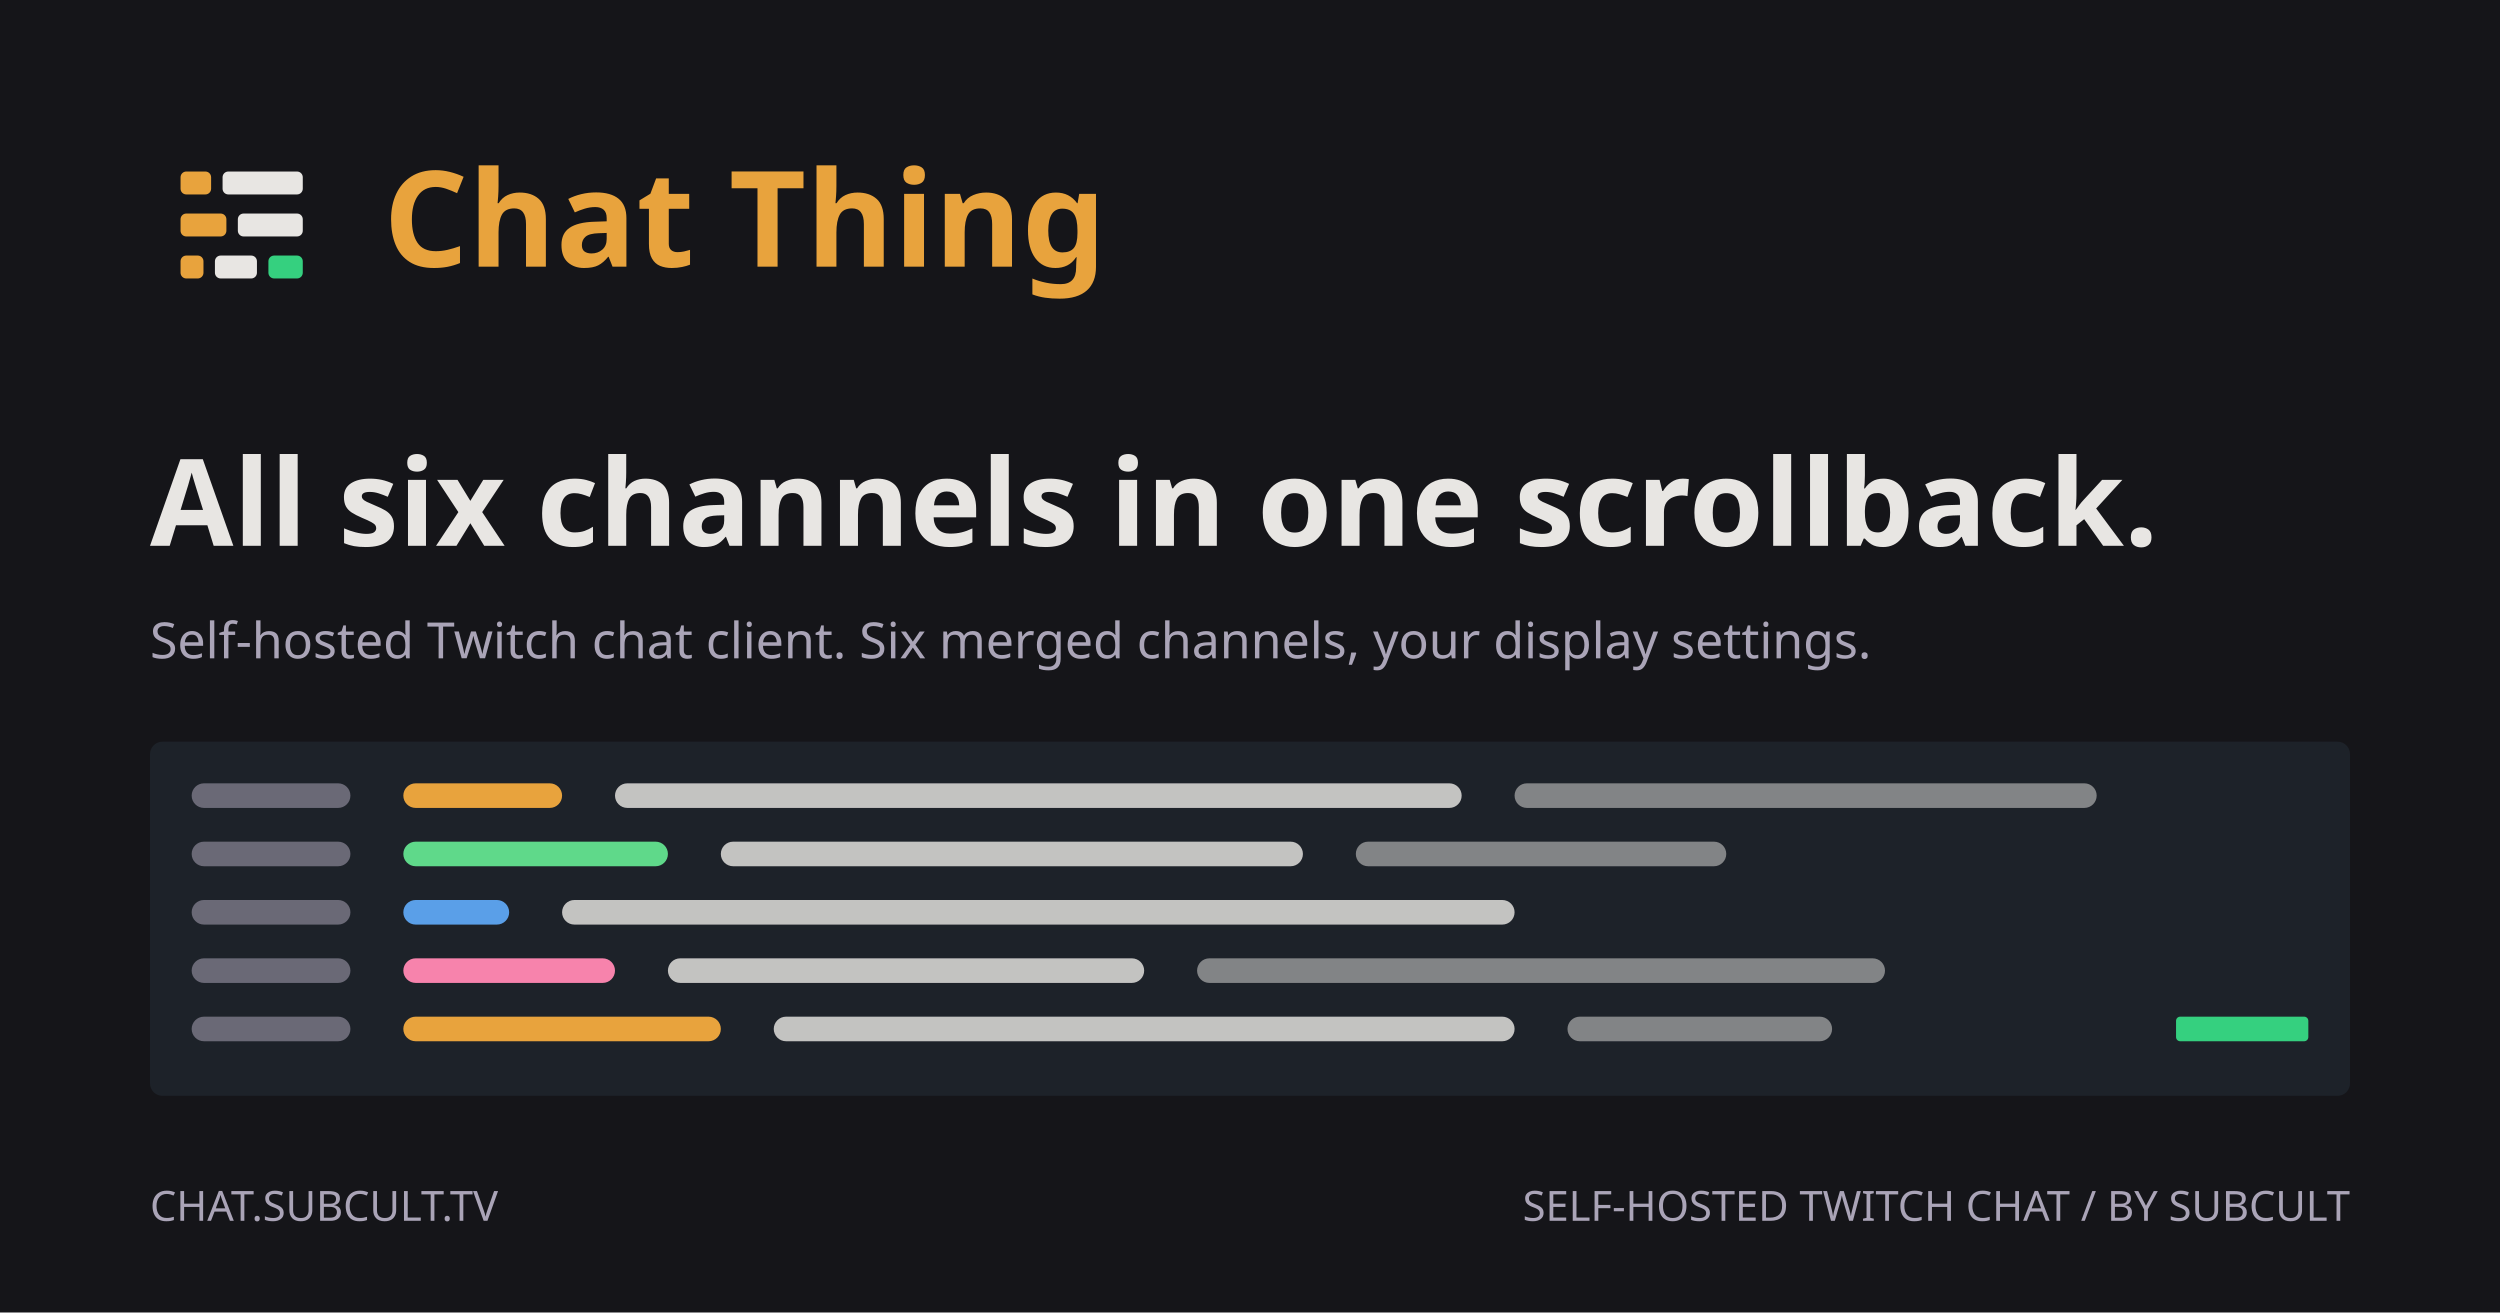
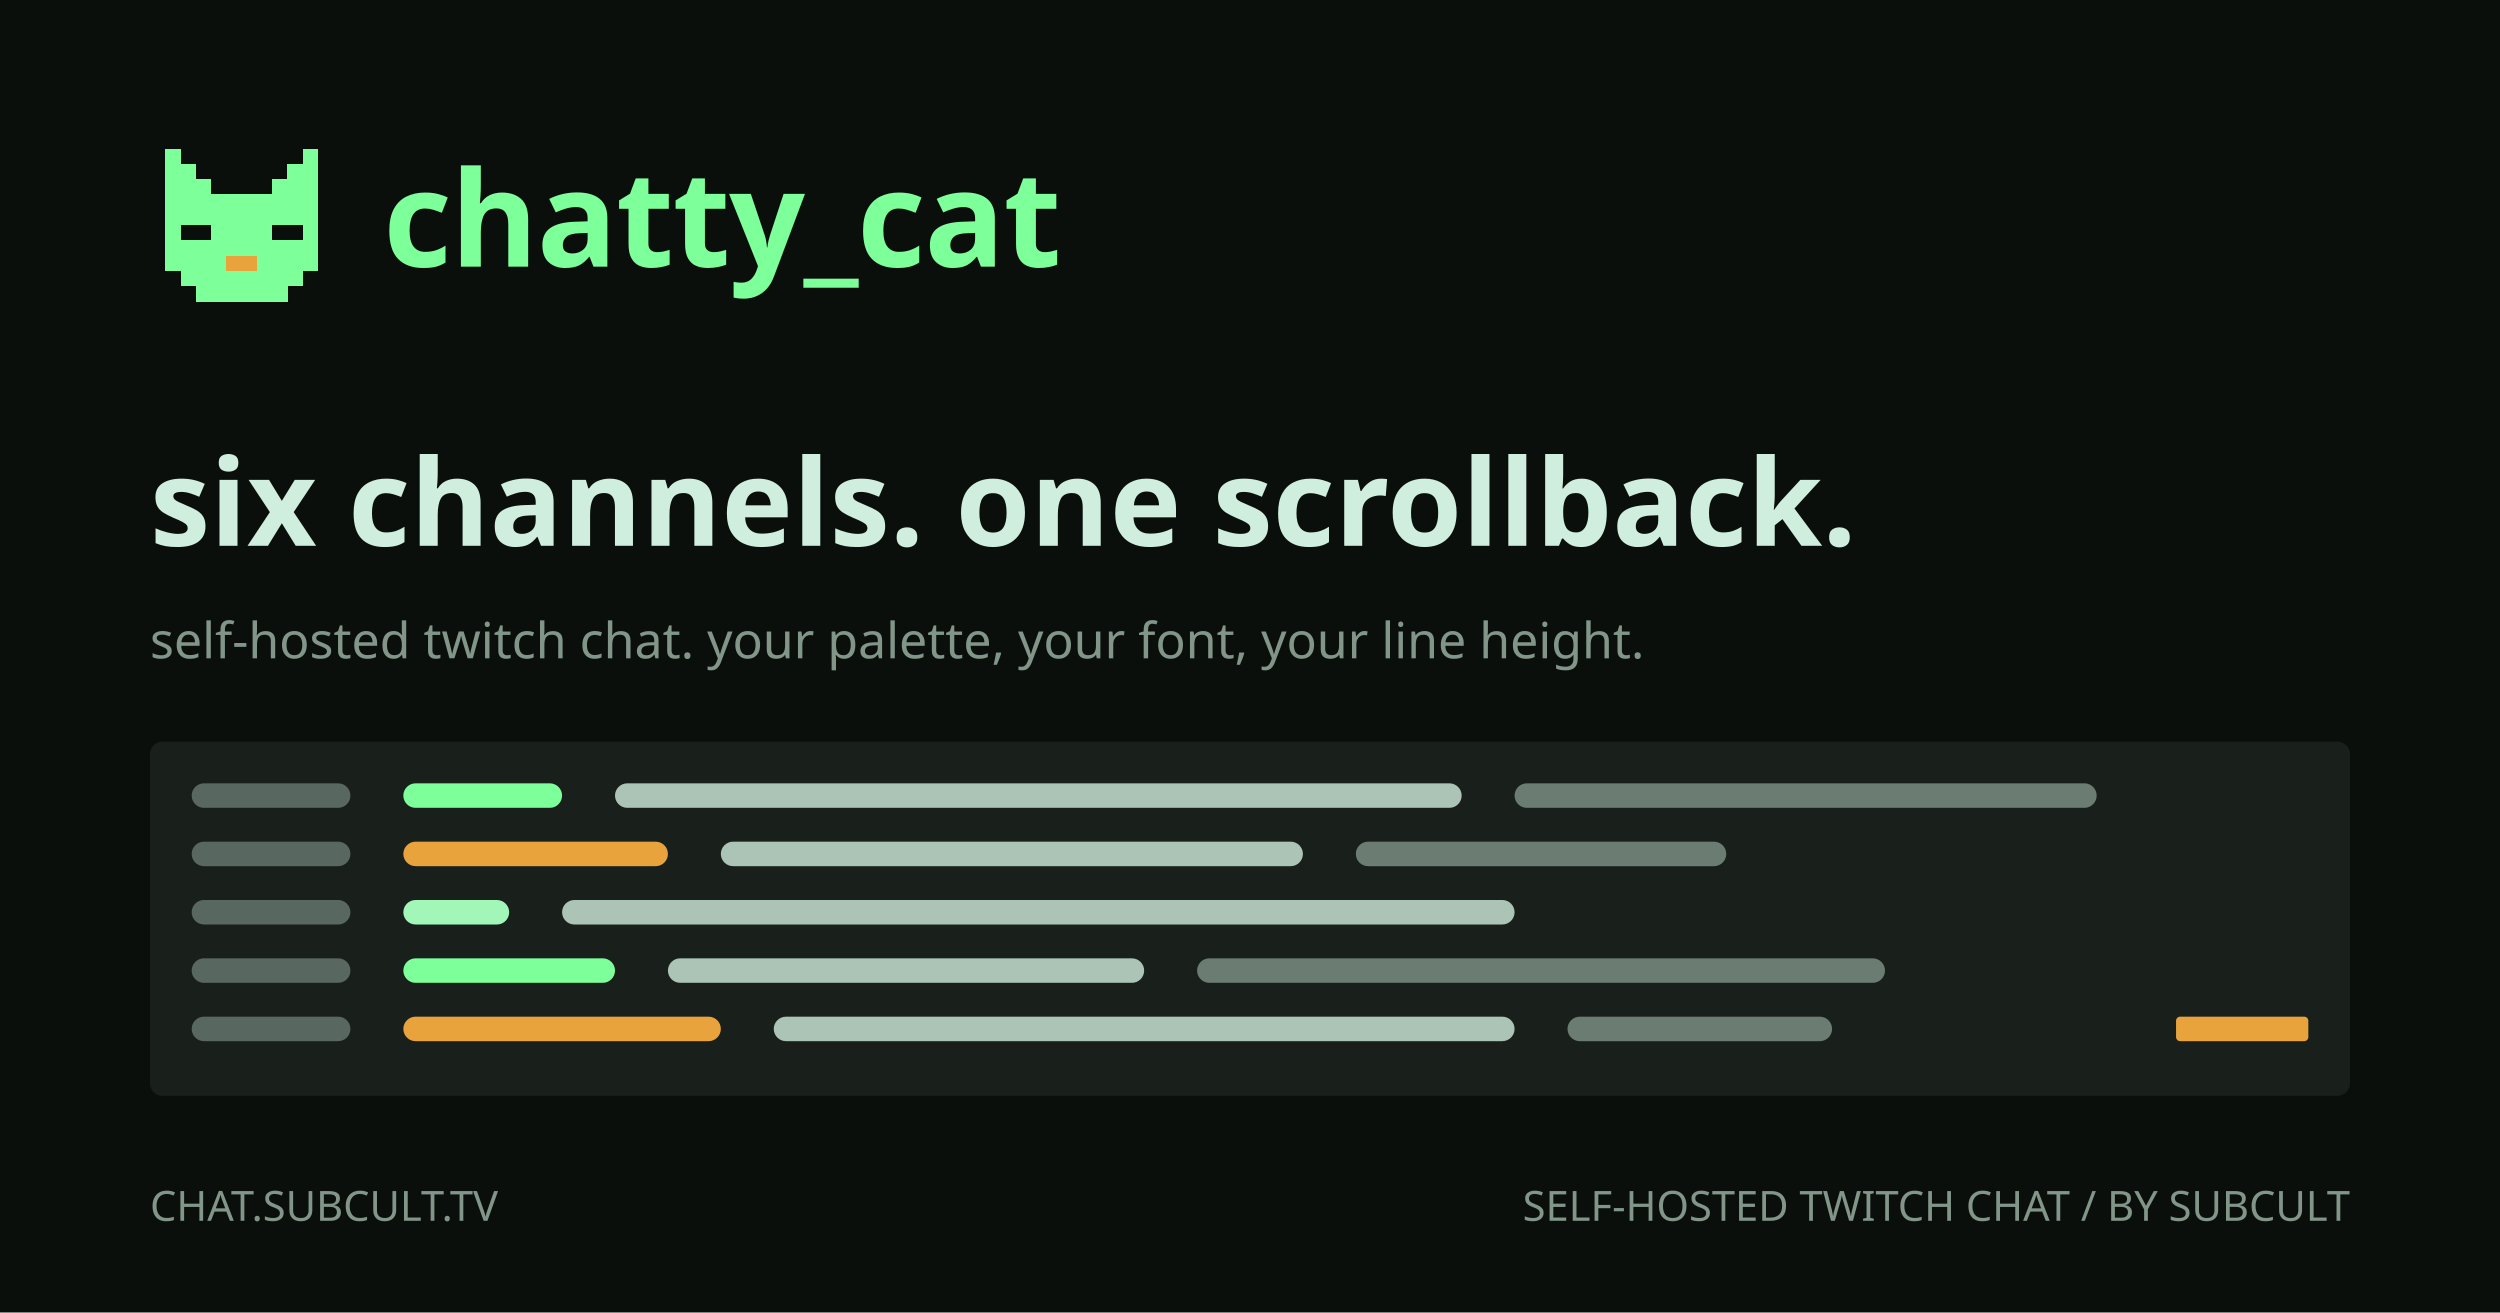
- <svg xmlns="http://www.w3.org/2000/svg" width="1200" height="630" viewBox="0 0 1200 630" role="img" aria-label="Chat Thing link preview">
-   <rect width="1200" height="630" fill="#151519" />
-   <g transform="translate(72 64) scale(3.666667)">
-     <rect width="24" height="24" rx="5" fill="#151519" />
-     <rect x="4" y="5.0" width="4.0" height="3" rx=".75" fill="#e8a33d" />
-     <rect x="9.5" y="5.0" width="10.5" height="3" rx=".75" fill="#e8e6e3" />
-     <rect x="4" y="10.5" width="6.0" height="3" rx=".75" fill="#e8a33d" />
-     <rect x="11.5" y="10.5" width="8.5" height="3" rx=".75" fill="#e8e6e3" />
-     <rect x="4" y="16.0" width="3.0" height="3" rx=".75" fill="#e8a33d" />
-     <rect x="8.5" y="16.0" width="5.5" height="3" rx=".75" fill="#e8e6e3" />
-     <rect x="15.5" y="16" width="4.5" height="3" rx=".75" fill="#35d07f" />
+ <svg xmlns="http://www.w3.org/2000/svg" width="1200" height="630" viewBox="0 0 1200 630" role="img" aria-label="Chatty Cat link preview">
+   <rect x="0" y="0" width="1200" height="630" rx="0" fill="#0b0f0c" />
+   <g transform="translate(72 64) scale(3.666667)" shape-rendering="crispEdges">
+     <path fill="#7dff9a" d="M2 2h2.02v2.02h-2.02zM20 2h2.02v2.02h-2.02zM2 4h2.02v2.02h-2.02zM4 4h2.02v2.02h-2.02zM18 4h2.02v2.02h-2.02zM20 4h2.02v2.02h-2.02zM2 6h2.02v2.02h-2.02zM4 6h2.02v2.02h-2.02zM6 6h2.02v2.02h-2.02zM16 6h2.02v2.02h-2.02zM18 6h2.02v2.02h-2.02zM20 6h2.02v2.02h-2.02zM2 8h2.02v2.02h-2.02zM4 8h2.02v2.02h-2.02zM6 8h2.02v2.02h-2.02zM8 8h2.02v2.02h-2.02zM10 8h2.02v2.02h-2.02zM12 8h2.02v2.02h-2.02zM14 8h2.02v2.02h-2.02zM16 8h2.02v2.02h-2.02zM18 8h2.02v2.02h-2.02zM20 8h2.02v2.02h-2.02zM2 10h2.02v2.02h-2.02zM4 10h2.02v2.02h-2.02zM6 10h2.02v2.02h-2.02zM8 10h2.02v2.02h-2.02zM10 10h2.02v2.02h-2.02zM12 10h2.02v2.02h-2.02zM14 10h2.02v2.02h-2.02zM16 10h2.02v2.02h-2.02zM18 10h2.02v2.02h-2.02zM20 10h2.02v2.02h-2.02zM2 12h2.02v2.02h-2.02zM8 12h2.02v2.02h-2.02zM10 12h2.02v2.02h-2.02zM12 12h2.02v2.02h-2.02zM14 12h2.02v2.02h-2.02zM20 12h2.02v2.02h-2.02zM2 14h2.02v2.02h-2.02zM4 14h2.02v2.02h-2.02zM6 14h2.02v2.02h-2.02zM8 14h2.02v2.02h-2.02zM10 14h2.02v2.02h-2.02zM12 14h2.02v2.02h-2.02zM14 14h2.02v2.02h-2.02zM16 14h2.02v2.02h-2.02zM18 14h2.02v2.02h-2.02zM20 14h2.02v2.02h-2.02zM2 16h2.02v2.02h-2.02zM4 16h2.02v2.02h-2.02zM6 16h2.02v2.02h-2.02zM8 16h2.02v2.02h-2.02zM14 16h2.02v2.02h-2.02zM16 16h2.02v2.02h-2.02zM18 16h2.02v2.02h-2.02zM20 16h2.02v2.02h-2.02zM4 18h2.02v2.02h-2.02zM6 18h2.02v2.02h-2.02zM8 18h2.02v2.02h-2.02zM10 18h2.02v2.02h-2.02zM12 18h2.02v2.02h-2.02zM14 18h2.02v2.02h-2.02zM16 18h2.02v2.02h-2.02zM18 18h2.02v2.02h-2.02zM6 20h2.02v2.02h-2.02zM8 20h2.02v2.02h-2.02zM10 20h2.02v2.02h-2.02zM12 20h2.02v2.02h-2.02zM14 20h2.02v2.02h-2.02zM16 20h2.02v2.02h-2.02z" />
+     <path fill="#e8a33d" d="M10 16h2.02v2.02h-2.02zM12 16h2.02v2.02h-2.02z" />
  </g>
-   <text x="184" y="128" font-family="Atkinson Hyperlegible Mono" font-weight="700" font-size="64" fill="#e8a33d" text-anchor="start">Chat Thing</text>
-   <text x="72" y="262" font-family="Atkinson Hyperlegible Next" font-weight="700" font-size="58" fill="#e8e6e3" text-anchor="start">All six channels in one scrollback.</text>
-   <text x="72" y="316" font-family="Atkinson Hyperlegible Next" font-weight="400" font-size="24" fill="#aaa4b7" text-anchor="start">Self-hosted Twitch chat client. Six merged channels, your display settings.</text>
-   <rect x="72" y="356" width="1056" height="170" rx="6" fill="#1d2229" />
-   <rect x="92" y="376.0" width="76.2" height="11.8" rx="5.9" fill="#aaa4b7" opacity=".55" />
-   <rect x="193.6" y="376.0" width="76.2" height="11.8" rx="5.9" fill="#e8a33d" />
-   <rect x="295.2" y="376.0" width="406.4" height="11.8" rx="5.9" fill="#e8e6e3" opacity=".82" />
-   <rect x="727.0" y="376.0" width="279.4" height="11.8" rx="5.9" fill="#e8e6e3" opacity=".5" />
-   <rect x="92" y="404.0" width="76.2" height="11.8" rx="5.9" fill="#aaa4b7" opacity=".55" />
-   <rect x="193.6" y="404.0" width="127.0" height="11.8" rx="5.9" fill="#5fd98a" />
-   <rect x="346.0" y="404.0" width="279.4" height="11.8" rx="5.9" fill="#e8e6e3" opacity=".82" />
-   <rect x="650.8" y="404.0" width="177.8" height="11.8" rx="5.9" fill="#e8e6e3" opacity=".5" />
-   <rect x="92" y="432.0" width="76.2" height="11.8" rx="5.9" fill="#aaa4b7" opacity=".55" />
-   <rect x="193.6" y="432.0" width="50.8" height="11.8" rx="5.9" fill="#5a9fe8" />
-   <rect x="269.8" y="432.0" width="457.2" height="11.8" rx="5.9" fill="#e8e6e3" opacity=".82" />
-   <rect x="92" y="460.0" width="76.2" height="11.8" rx="5.9" fill="#aaa4b7" opacity=".55" />
-   <rect x="193.6" y="460.0" width="101.6" height="11.8" rx="5.9" fill="#f783ac" />
-   <rect x="320.6" y="460.0" width="228.6" height="11.8" rx="5.9" fill="#e8e6e3" opacity=".82" />
-   <rect x="574.6" y="460.0" width="330.2" height="11.8" rx="5.9" fill="#e8e6e3" opacity=".5" />
-   <rect x="92" y="488.0" width="76.2" height="11.8" rx="5.9" fill="#aaa4b7" opacity=".55" />
-   <rect x="193.6" y="488.0" width="152.4" height="11.8" rx="5.9" fill="#e8a33d" />
-   <rect x="371.4" y="488.0" width="355.6" height="11.8" rx="5.9" fill="#e8e6e3" opacity=".82" />
-   <rect x="752.4" y="488.0" width="127.0" height="11.8" rx="5.9" fill="#e8e6e3" opacity=".5" />
-   <rect x="1044.5" y="488.0" width="63.5" height="11.8" rx="2" fill="#35d07f" />
-   <text x="72" y="586" font-family="Atkinson Hyperlegible Mono" font-weight="400" font-size="20" fill="#aaa4b7" text-anchor="start">CHAT.SUBCULT.TV</text>
-   <text x="1128" y="586" font-family="Atkinson Hyperlegible Mono" font-weight="400" font-size="20" fill="#aaa4b7" text-anchor="end">SELF-HOSTED TWITCH CHAT / BY SUBCULT</text>
+   <text x="184" y="128" font-family="Cascadia Mono" font-weight="700" font-size="64" fill="#7dff9a" text-anchor="start" letter-spacing="-0.64">chatty_cat</text>
+   <text x="72" y="262" font-family="Cascadia Mono" font-weight="700" font-size="58" fill="#cfeedd" text-anchor="start">six channels. one scrollback.</text>
+   <text x="72" y="316" font-family="Public Sans" font-weight="400" font-size="24" fill="#819589" text-anchor="start">self-hosted twitch chat. your palette, your font, your line height.</text>
+   <rect x="72" y="356" width="1056" height="170" rx="6" fill="#191f1b" />
+   <rect x="92" y="376" width="76.2" height="11.76" rx="5.88" fill="#cfeedd" opacity="0.35" />
+   <rect x="193.6" y="376" width="76.2" height="11.76" rx="5.88" fill="#7dff9a" />
+   <rect x="295.2" y="376" width="406.4" height="11.76" rx="5.88" fill="#cfeedd" opacity="0.8" />
+   <rect x="727.0" y="376" width="279.4" height="11.76" rx="5.88" fill="#cfeedd" opacity="0.45" />
+   <rect x="92" y="404" width="76.2" height="11.76" rx="5.88" fill="#cfeedd" opacity="0.35" />
+   <rect x="193.6" y="404" width="127.0" height="11.76" rx="5.88" fill="#e8a33d" />
+   <rect x="346.0" y="404" width="279.4" height="11.76" rx="5.88" fill="#cfeedd" opacity="0.8" />
+   <rect x="650.8" y="404" width="177.8" height="11.76" rx="5.88" fill="#cfeedd" opacity="0.45" />
+   <rect x="92" y="432" width="76.2" height="11.76" rx="5.88" fill="#cfeedd" opacity="0.35" />
+   <rect x="193.6" y="432" width="50.8" height="11.76" rx="5.88" fill="#a2f7b8" />
+   <rect x="269.8" y="432" width="457.2" height="11.76" rx="5.88" fill="#cfeedd" opacity="0.8" />
+   <rect x="92" y="460" width="76.2" height="11.76" rx="5.88" fill="#cfeedd" opacity="0.35" />
+   <rect x="193.6" y="460" width="101.6" height="11.76" rx="5.88" fill="#7dff9a" />
+   <rect x="320.6" y="460" width="228.6" height="11.76" rx="5.88" fill="#cfeedd" opacity="0.8" />
+   <rect x="574.6" y="460" width="330.2" height="11.76" rx="5.88" fill="#cfeedd" opacity="0.45" />
+   <rect x="92" y="488" width="76.2" height="11.76" rx="5.88" fill="#cfeedd" opacity="0.35" />
+   <rect x="193.6" y="488" width="152.4" height="11.76" rx="5.88" fill="#e8a33d" />
+   <rect x="371.4" y="488" width="355.6" height="11.76" rx="5.88" fill="#cfeedd" opacity="0.8" />
+   <rect x="752.4" y="488" width="127.0" height="11.76" rx="5.88" fill="#cfeedd" opacity="0.45" />
+   <rect x="1044.5" y="488" width="63.5" height="11.76" rx="2" fill="#e8a33d" />
+   <text x="72" y="586" font-family="Cascadia Mono" font-weight="400" font-size="20" fill="#819589" text-anchor="start">CHAT.SUBCULT.TV</text>
+   <text x="1128" y="586" font-family="Cascadia Mono" font-weight="400" font-size="20" fill="#819589" text-anchor="end">SELF-HOSTED TWITCH CHAT / BY SUBCULT</text>
</svg>
